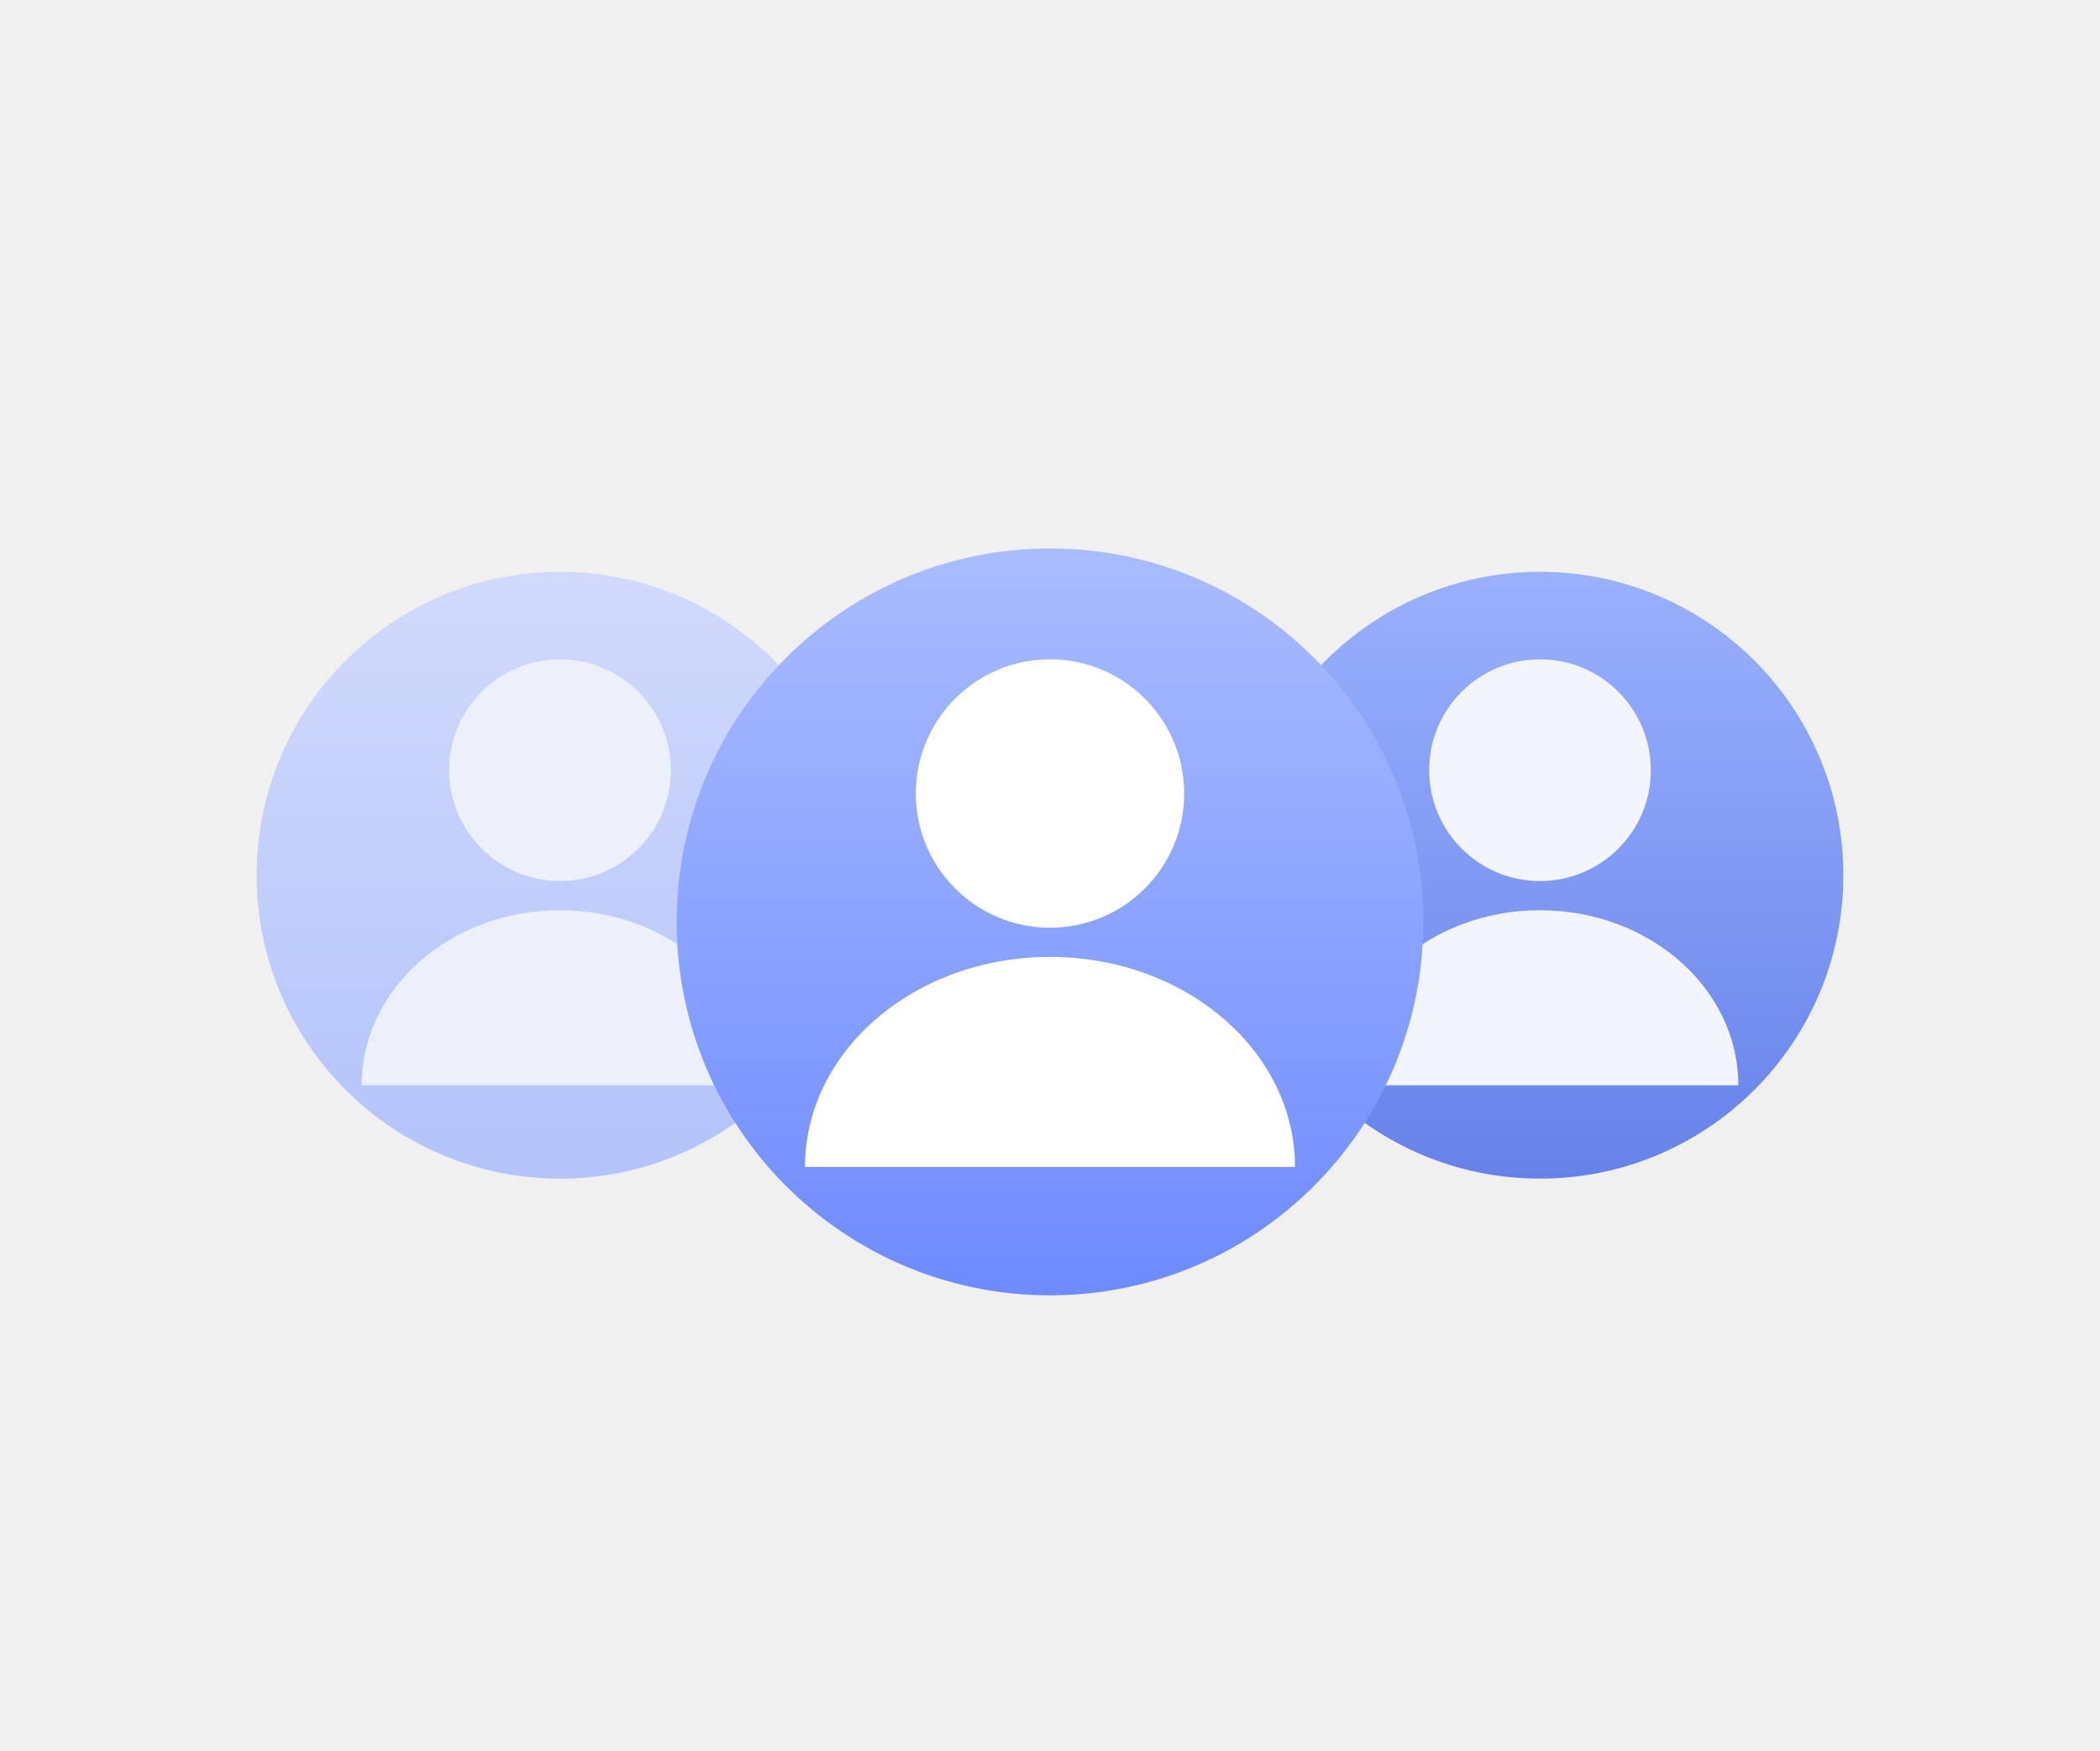
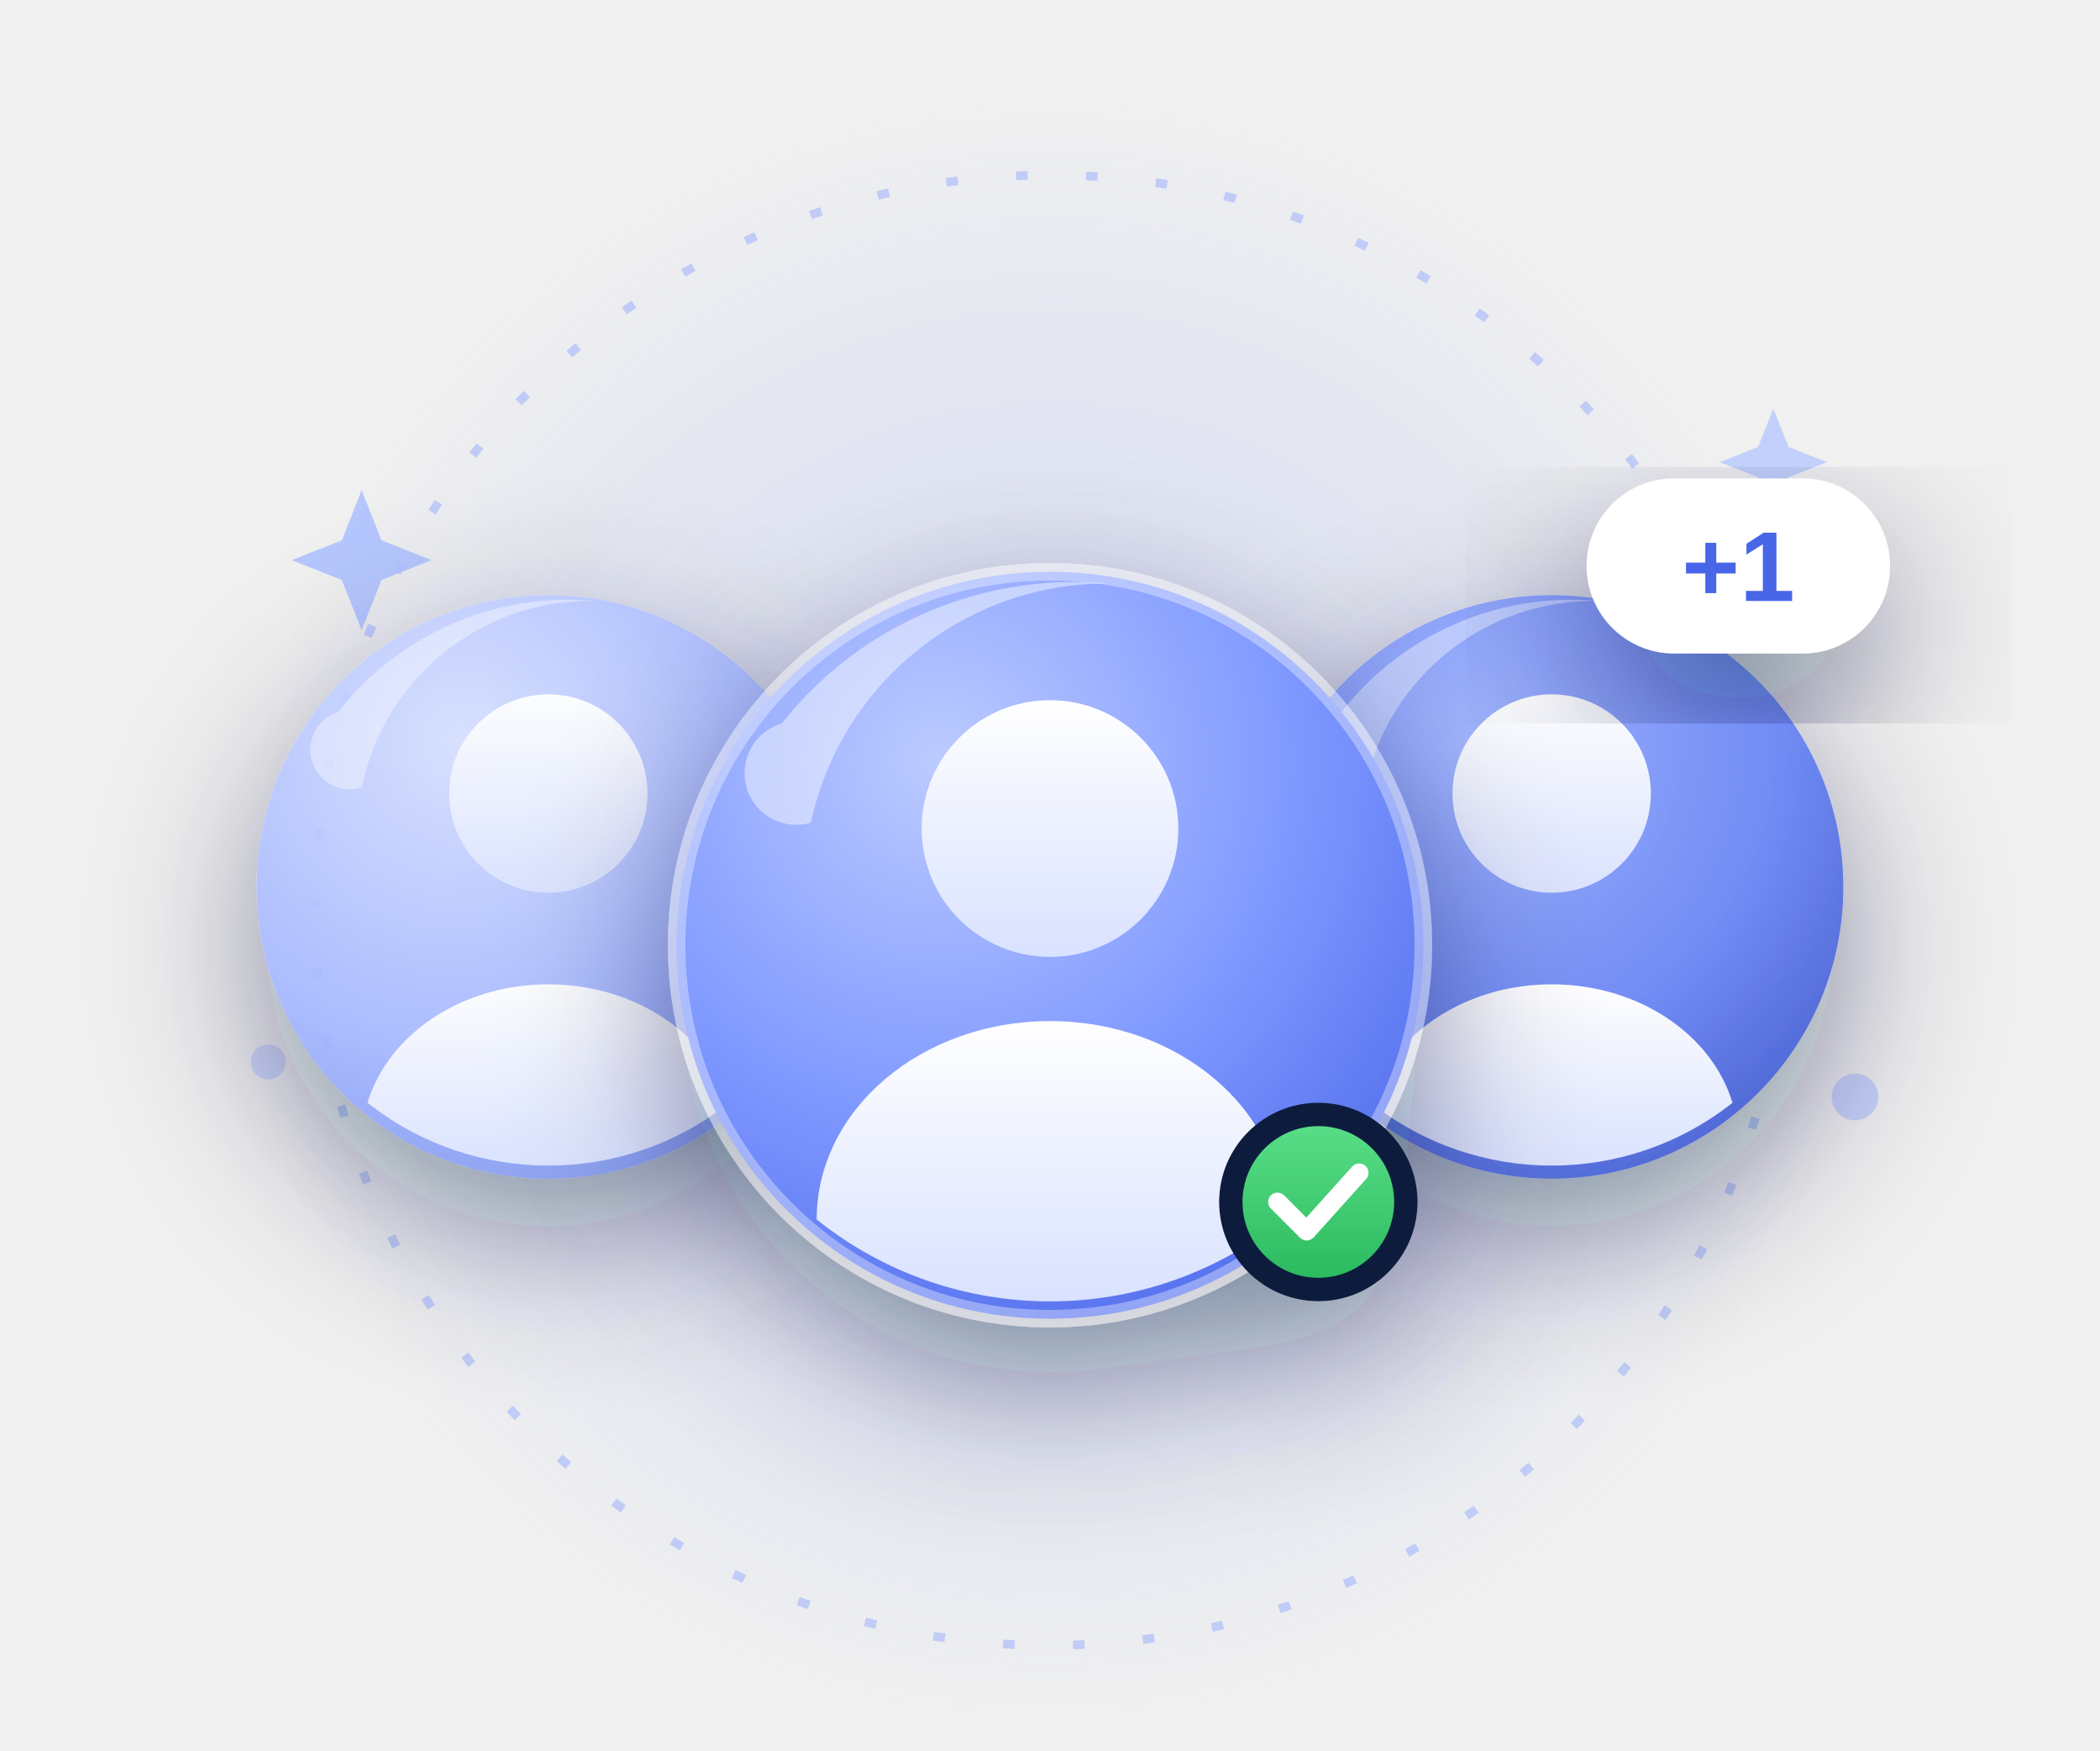
<svg xmlns="http://www.w3.org/2000/svg" width="360" height="300" viewBox="0 0 360 300" fill="none">
  <defs>
-     <linearGradient id="mAvatarA" x1="0" y1="0" x2="0" y2="1">
-       <stop offset="0" stop-color="#A9BCFF" />
-       <stop offset="1" stop-color="#6E8BFF" />
+     <radialGradient id="mBubA" cx="35%" cy="25%" r="90%">
+       <stop offset="0" stop-color="#BCCBFF" />
+       <stop offset="55%" stop-color="#7D97FF" />
+       <stop offset="100%" stop-color="#4A66E8" />
+     </radialGradient>
+     <radialGradient id="mBubB" cx="35%" cy="25%" r="90%">
+       <stop offset="0" stop-color="#9DB2FF" />
+       <stop offset="60%" stop-color="#6B87F5" />
+       <stop offset="100%" stop-color="#3D55C9" />
+     </radialGradient>
+     <radialGradient id="mBubC" cx="35%" cy="25%" r="90%">
+       <stop offset="0" stop-color="#D6DFFF" />
+       <stop offset="60%" stop-color="#A3B6FF" />
+       <stop offset="100%" stop-color="#7189E8" />
+     </radialGradient>
+     <linearGradient id="mBody" x1="0" y1="0" x2="0" y2="1">
+       <stop offset="0" stop-color="#FFFFFF" />
+       <stop offset="1" stop-color="#D9E2FF" />
    </linearGradient>
-     <linearGradient id="mAvatarB" x1="0" y1="0" x2="0" y2="1">
-       <stop offset="0" stop-color="#8AA5FF" />
-       <stop offset="1" stop-color="#4E6FE8" />
+     <linearGradient id="mBadge" x1="0" y1="0" x2="0" y2="1">
+       <stop offset="0" stop-color="#5CE08A" />
+       <stop offset="1" stop-color="#28B85C" />
    </linearGradient>
-     <linearGradient id="mAvatarC" x1="0" y1="0" x2="0" y2="1">
-       <stop offset="0" stop-color="#C7D3FF" />
-       <stop offset="1" stop-color="#9FB4FF" />
-     </linearGradient>
+     <filter id="mSoft" x="-40%" y="-40%" width="180%" height="180%">
+       <feDropShadow dx="0" dy="10" stdDeviation="14" flood-color="#0A1440" flood-opacity="0.45" />
+     </filter>
+     <radialGradient id="mGlow" cx="50%" cy="50%" r="50%">
+       <stop offset="0" stop-color="#7D97FF" stop-opacity="0.22" />
+       <stop offset="70%" stop-color="#7D97FF" stop-opacity="0.1" />
+       <stop offset="100%" stop-color="#7D97FF" stop-opacity="0" />
+     </radialGradient>
  </defs>
-   <g opacity="0.75">
-     <circle cx="96" cy="150" r="52" fill="url(#mAvatarC)" />
-     <circle cx="96" cy="132" r="19" fill="#EAF0FF" />
-     <path d="M62 186a34 30 0 0 1 68 0z" fill="#EAF0FF" />
+   <circle cx="180" cy="156" r="140" fill="url(#mGlow)" />
+   <circle cx="180" cy="156" r="126" fill="none" stroke="#8AA5FF" stroke-width="1.5" stroke-dasharray="2 10" opacity="0.45" />
+   <g fill="#AFC2FF">
+     <path d="M62 84l3.4 8.6 8.6 3.4-8.6 3.4-3.4 8.6-3.4-8.6-8.6-3.4 8.6-3.4z" opacity="0.9" />
+     <path d="M304 70l2.6 6.6 6.6 2.6-6.6 2.6-2.6 6.6-2.6-6.6-6.6-2.6 6.6-2.6z" opacity="0.7" />
+     <circle cx="318" cy="188" r="4" opacity="0.6" />
+     <circle cx="46" cy="182" r="3" opacity="0.5" />
  </g>
-   <g opacity="0.85">
-     <circle cx="264" cy="150" r="52" fill="url(#mAvatarB)" />
-     <circle cx="264" cy="132" r="19" fill="#F2F6FF" />
-     <path d="M230 186a34 30 0 0 1 68 0z" fill="#F2F6FF" />
+   <g filter="url(#mSoft)" opacity="0.9">
+     <circle cx="94" cy="152" r="50" fill="url(#mBubC)" />
+     <path d="M58 122a50 50 0 0 1 44-19 40 40 0 0 0-40 32 4 4 0 0 1-4-13z" fill="#FFFFFF" opacity="0.4" />
+     <circle cx="94" cy="136" r="17" fill="url(#mBody)" />
+     <path d="M63 189a32 27 0 0 1 62 0 50 50 0 0 1-62 0z" fill="url(#mBody)" />
  </g>
-   <g>
-     <circle cx="180" cy="158" r="64" fill="url(#mAvatarA)" />
-     <circle cx="180" cy="136" r="23" fill="#FFFFFF" />
-     <path d="M138 200a42 36 0 0 1 84 0z" fill="#FFFFFF" />
+   <g filter="url(#mSoft)" opacity="0.95">
+     <circle cx="266" cy="152" r="50" fill="url(#mBubB)" />
+     <path d="M230 122a50 50 0 0 1 44-19 40 40 0 0 0-40 32 4 4 0 0 1-4-13z" fill="#FFFFFF" opacity="0.4" />
+     <circle cx="266" cy="136" r="17" fill="url(#mBody)" />
+     <path d="M235 189a32 27 0 0 1 62 0 50 50 0 0 1-62 0z" fill="url(#mBody)" />
+   </g>
+   <g filter="url(#mSoft)">
+     <circle cx="180" cy="162" r="64" fill="url(#mBubA)" />
+     <circle cx="180" cy="162" r="64" fill="none" stroke="#FFFFFF" stroke-opacity="0.35" stroke-width="3" />
+     <path d="M134 124a64 64 0 0 1 56-24 52 52 0 0 0-51 41 5 5 0 0 1-5-17z" fill="#FFFFFF" opacity="0.45" />
+     <circle cx="180" cy="142" r="22" fill="url(#mBody)" />
+     <path d="M140 209a40 34 0 0 1 80 0 64 64 0 0 1-80 0z" fill="url(#mBody)" />
+     <circle cx="226" cy="206" r="15" fill="url(#mBadge)" stroke="#0E1B3D" stroke-width="4" />
+     <path d="M219 206l5 5 9-10" stroke="#FFFFFF" stroke-width="3.2" stroke-linecap="round" stroke-linejoin="round" fill="none" />
+   </g>
+   <g filter="url(#mSoft)">
+     <rect x="272" y="82" width="52" height="30" rx="15" fill="#FFFFFF" />
+     <text x="298" y="103" font-family="Arial, sans-serif" font-size="17" font-weight="900" fill="#4A66E8" text-anchor="middle">+1</text>
  </g>
</svg>
